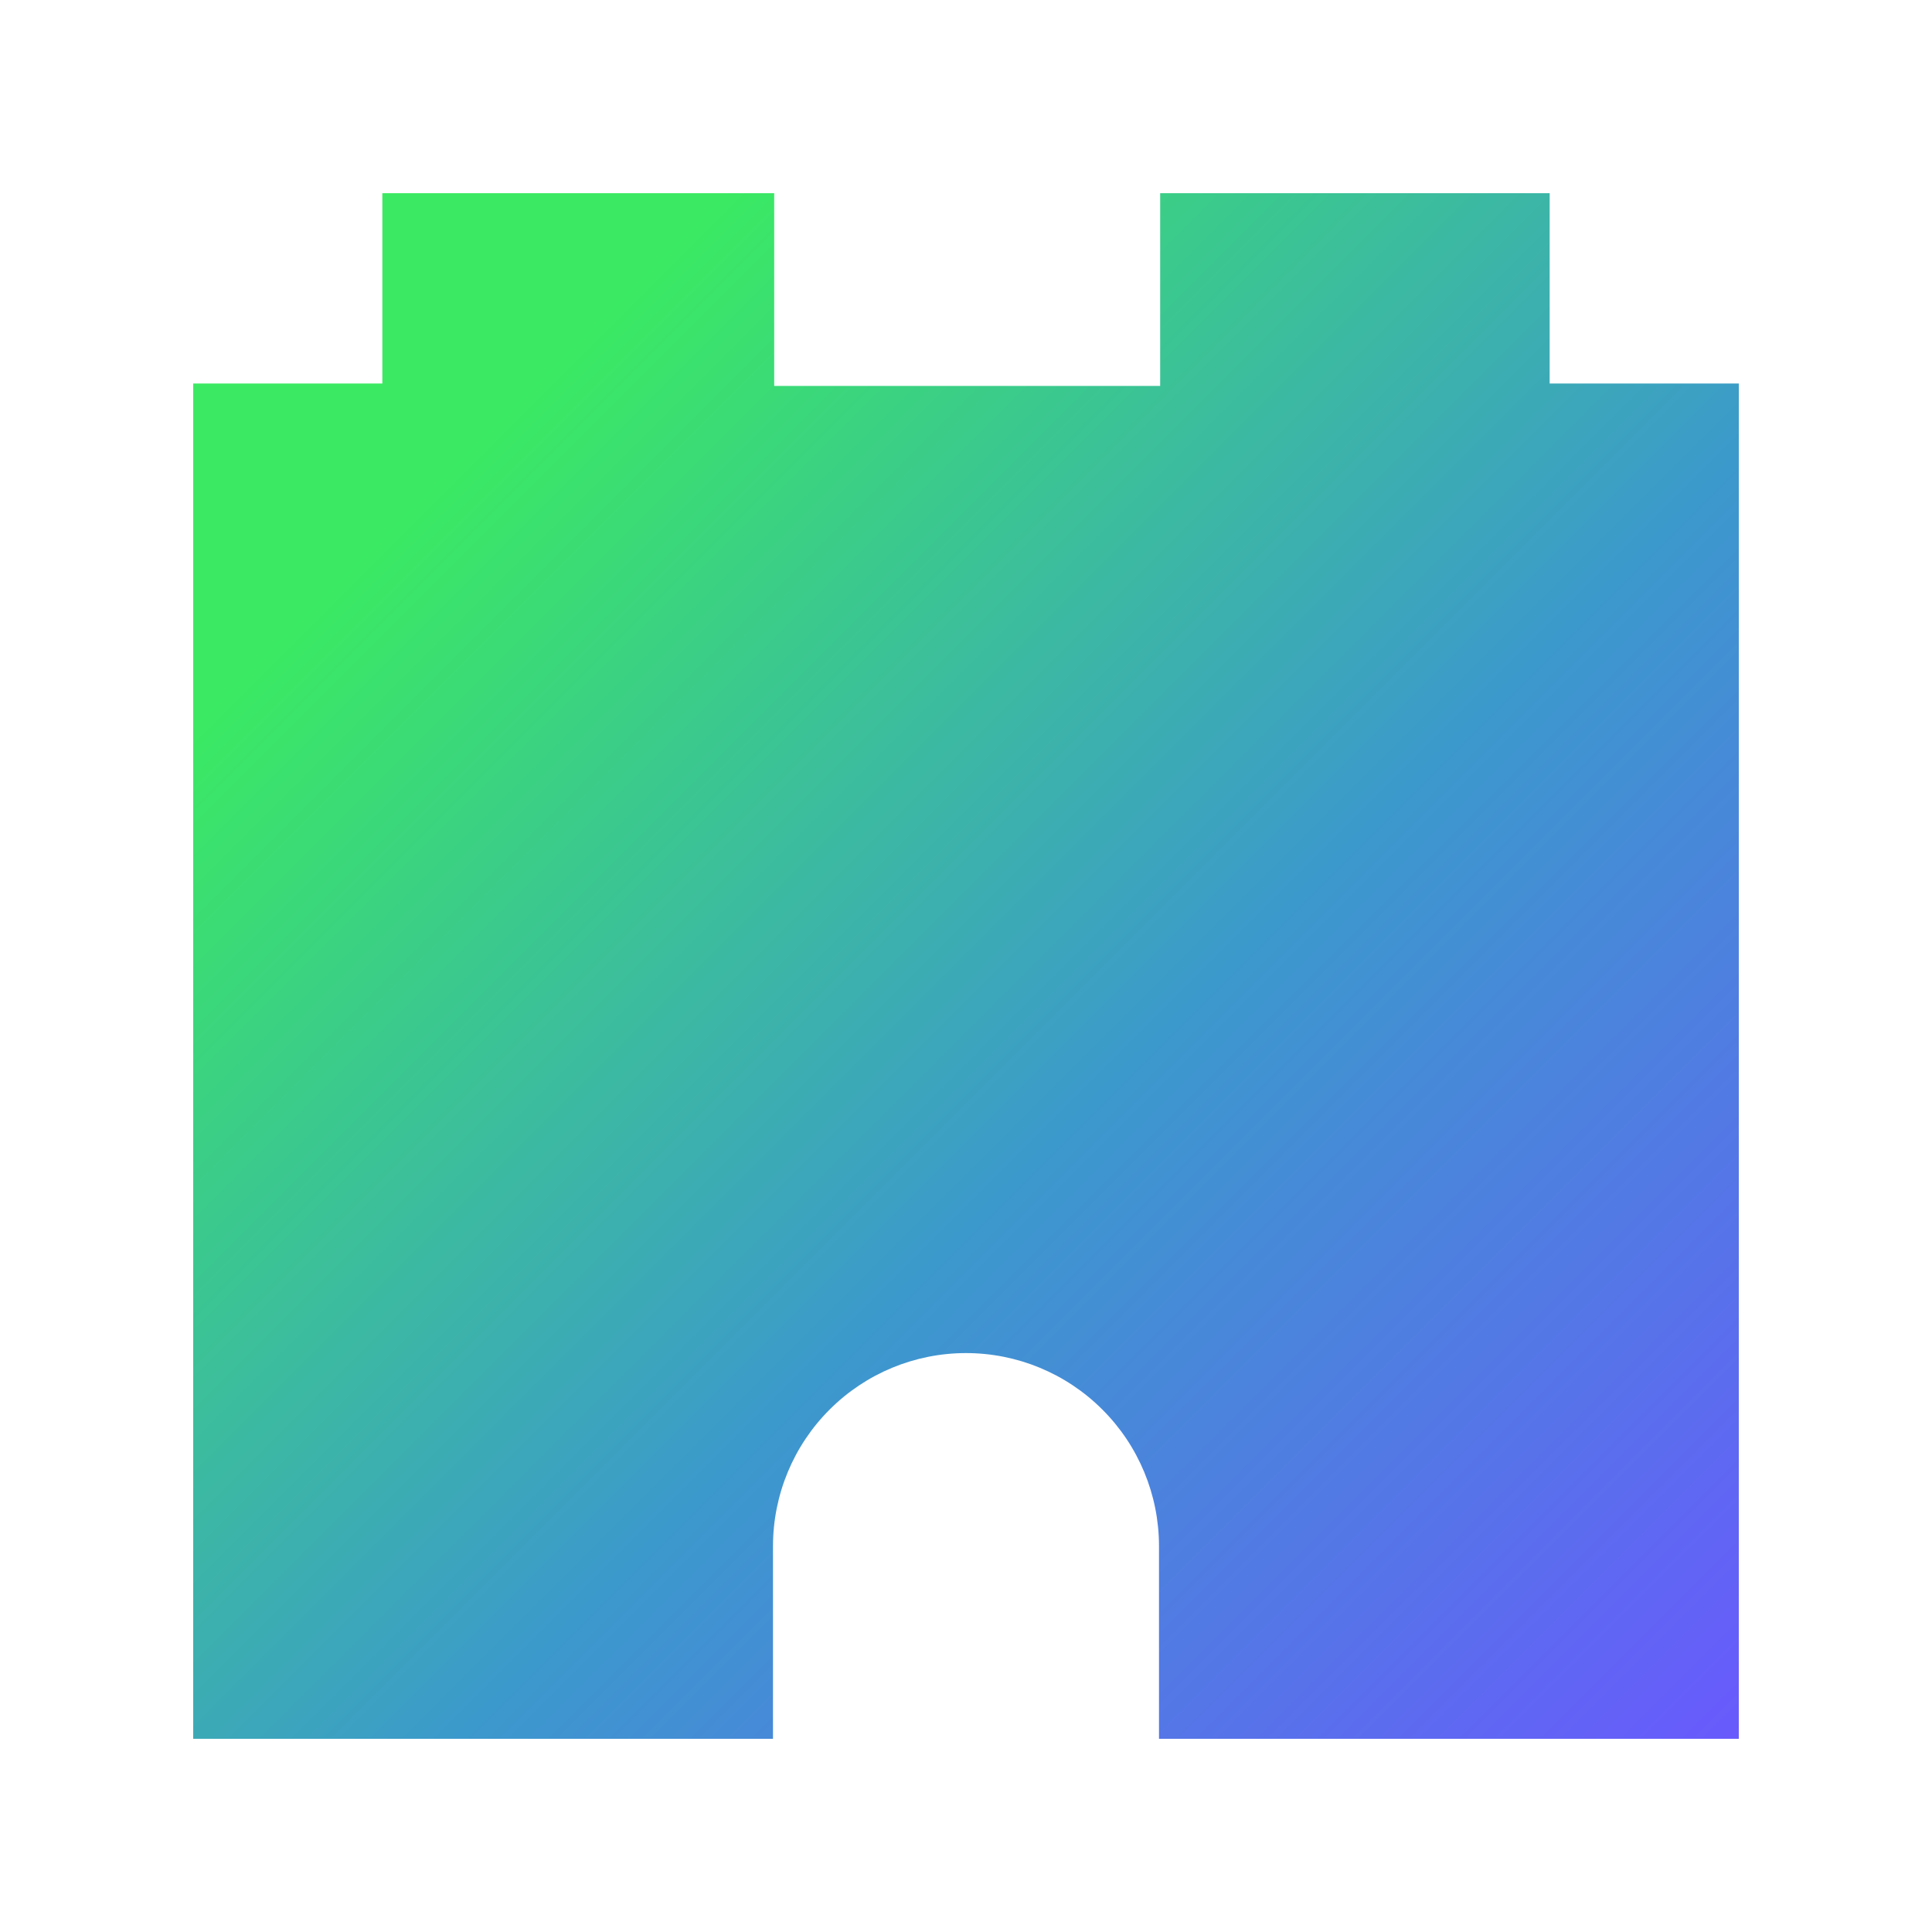
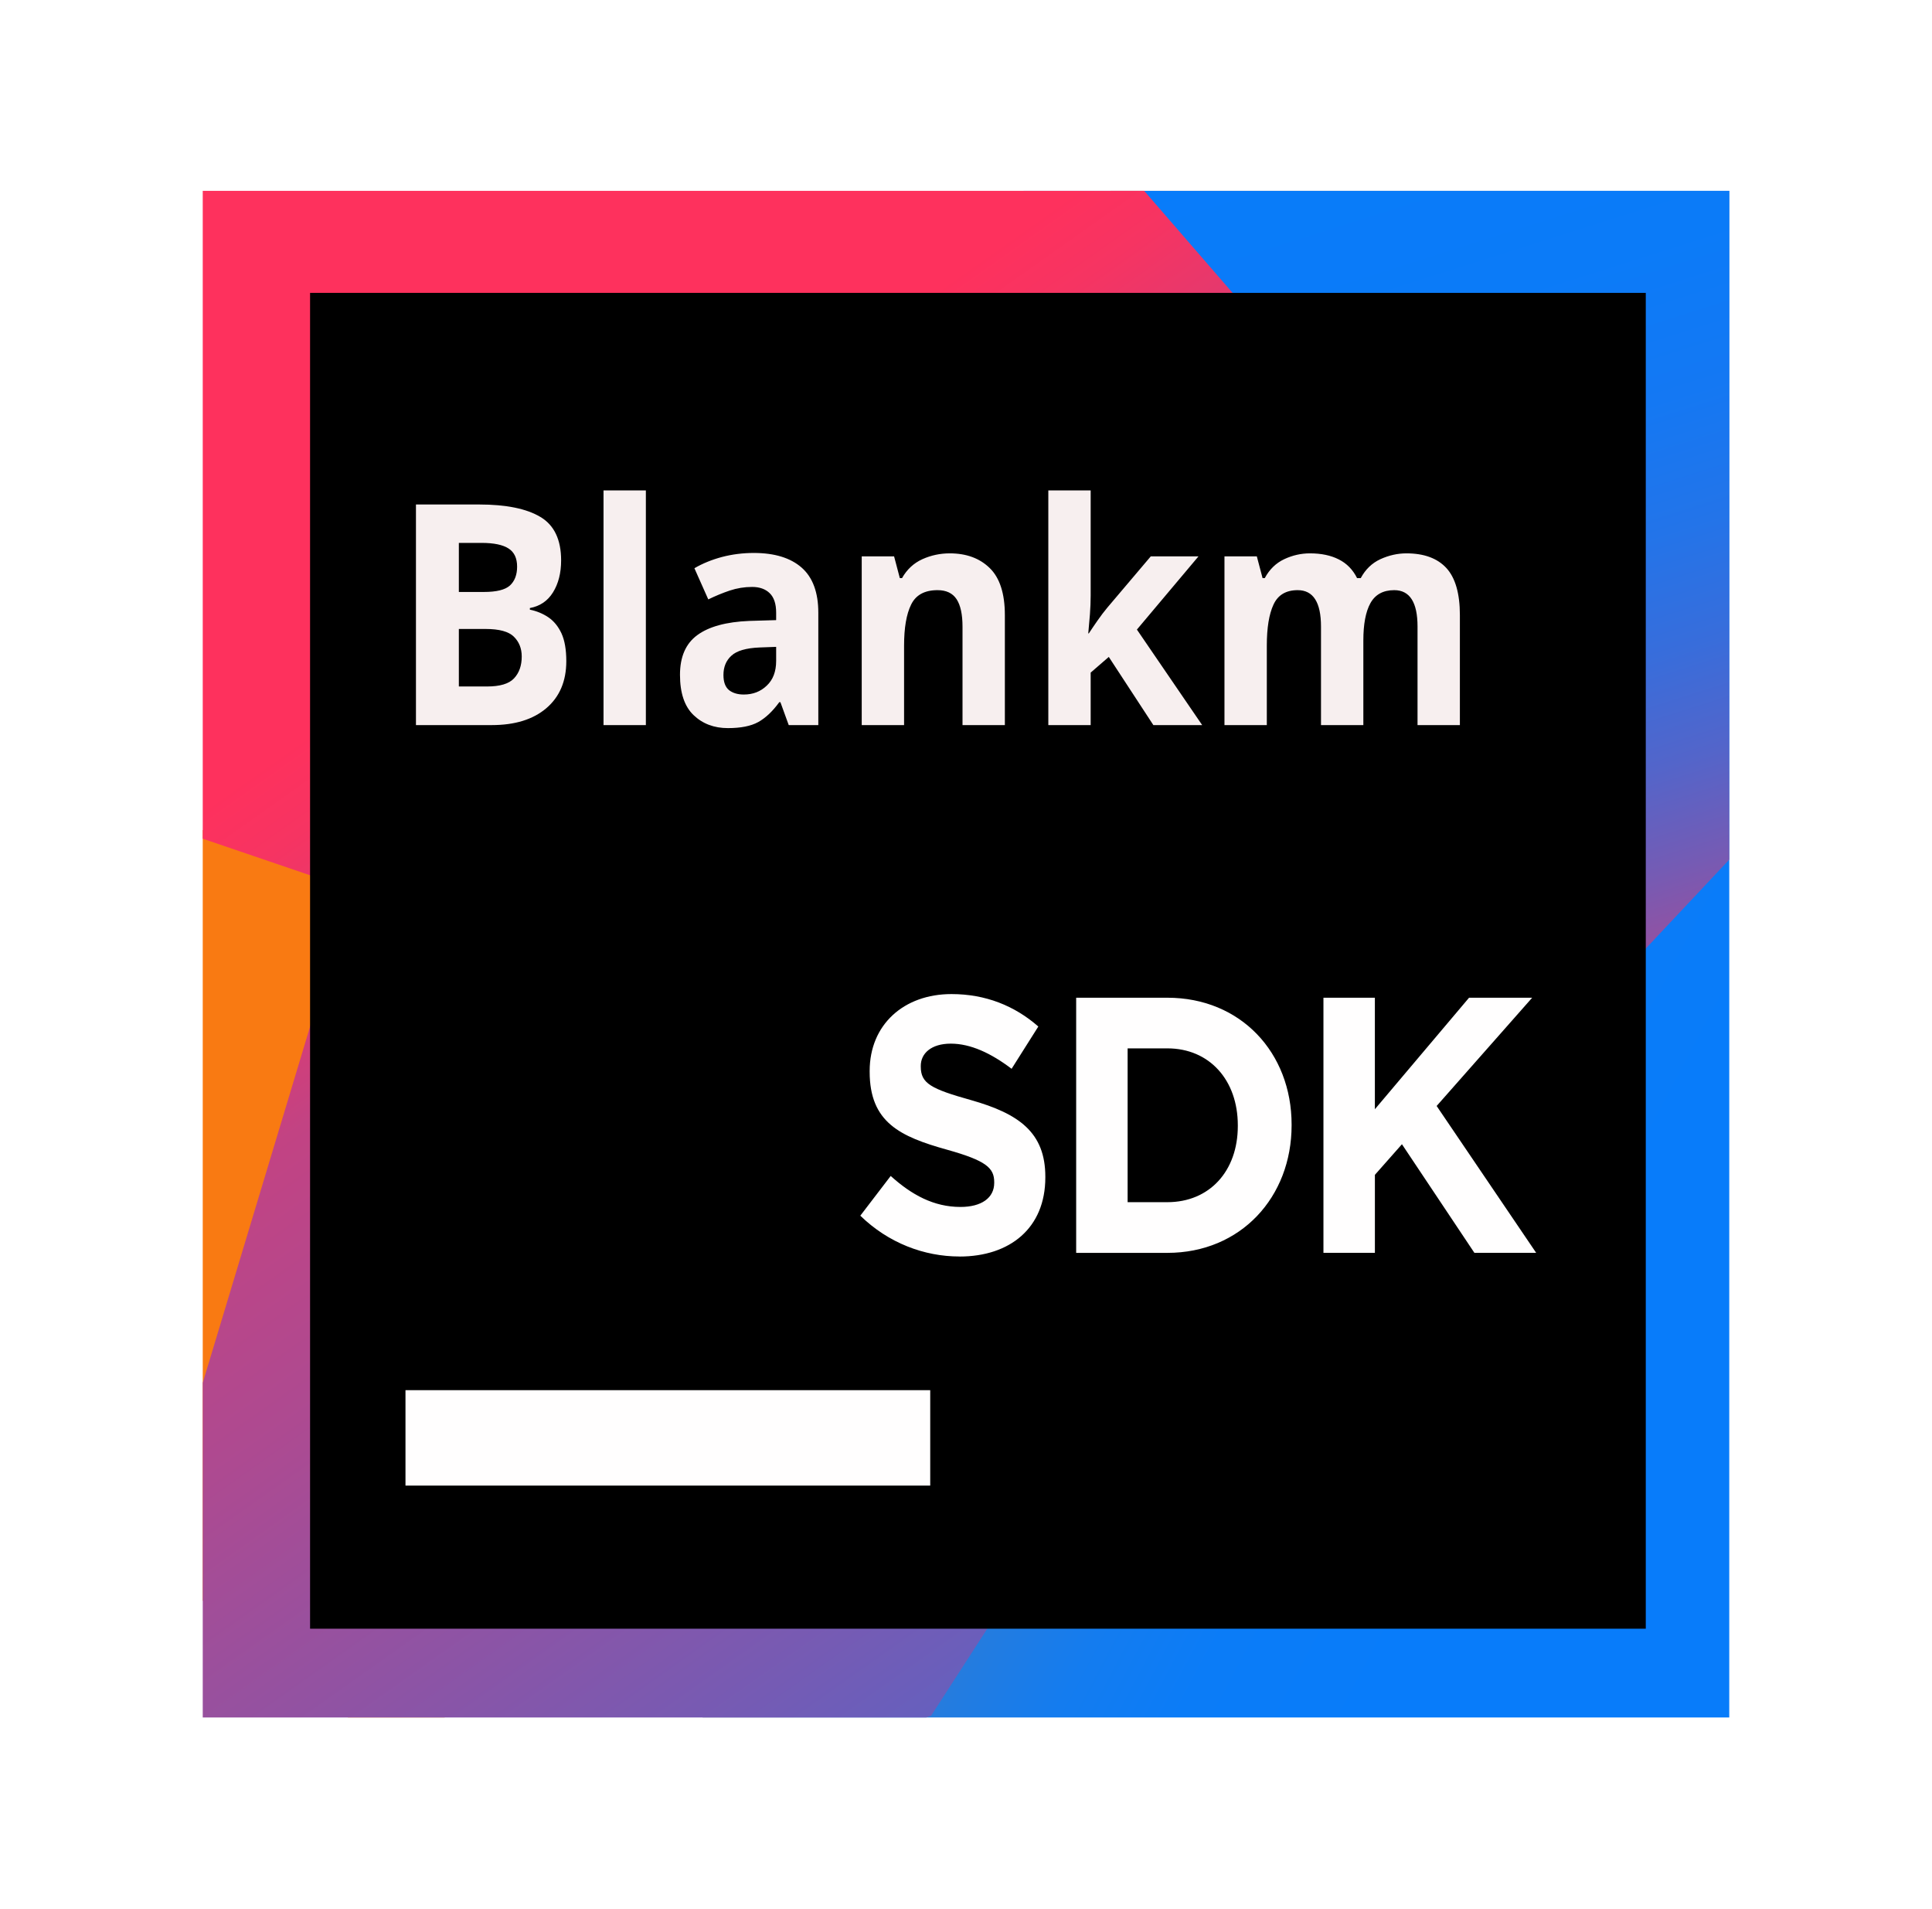
- <svg xmlns="http://www.w3.org/2000/svg" width="40" height="40" viewBox="0 0 40 40" fill="none">
-   <path d="M32.084 7.94V4H24.02V7.99H16.029V4H7.916V7.94H4V36H16.004V32.005C16.006 30.946 16.427 29.931 17.177 29.183C17.926 28.434 18.941 28.014 20 28.014C21.059 28.014 22.074 28.434 22.823 29.183C23.573 29.931 23.994 30.946 23.996 32.005V36H36V7.94H32.084Z" fill="url(#paint0_linear)" />
+ <svg xmlns="http://www.w3.org/2000/svg" width="81" height="80">
  <defs>
-     <linearGradient id="paint0_linear" x1="2.942" y1="4.9" x2="37.777" y2="39.734" gradientUnits="userSpaceOnUse">
-       <stop offset="0.159" stop-color="#3BEA62" />
-       <stop offset="0.54" stop-color="#3C99CC" />
-       <stop offset="0.937" stop-color="#6B57FF" />
+     <linearGradient y2="49.963%" y1="49.963%" x2="100.053%" x1="-.031%" id="pluginsdk_80-a">
+       <stop stop-color="#F97A12" offset="25.81%" />
+       <stop stop-color="#B07B58" offset="45.91%" />
+       <stop stop-color="#577BAE" offset="72.41%" />
+       <stop stop-color="#1E7CE5" offset="91.05%" />
+       <stop stop-color="#087CFA" offset="100%" />
+     </linearGradient>
+     <linearGradient y2="77.605%" y1="34.514%" x2="82.223%" x1="27.55%" id="pluginsdk_80-b">
+       <stop stop-color="#F97A12" offset="0%" />
+       <stop stop-color="#CB7A3E" offset="7.18%" />
+       <stop stop-color="#9E7B6A" offset="15.41%" />
+       <stop stop-color="#757B91" offset="24.2%" />
+       <stop stop-color="#537BB1" offset="33.44%" />
+       <stop stop-color="#387CCC" offset="43.24%" />
+       <stop stop-color="#237CE0" offset="53.81%" />
+       <stop stop-color="#147CEF" offset="65.52%" />
+       <stop stop-color="#0B7CF7" offset="79.25%" />
+       <stop stop-color="#087CFA" offset="100%" />
+     </linearGradient>
+     <linearGradient y2="-6.587%" y1="97.699%" x2="40.793%" x1="63.121%" id="pluginsdk_80-c">
+       <stop stop-color="#FE315D" offset="0%" />
+       <stop stop-color="#CB417E" offset="7.84%" />
+       <stop stop-color="#9E4E9B" offset="16.01%" />
+       <stop stop-color="#755BB4" offset="24.74%" />
+       <stop stop-color="#5365CA" offset="33.92%" />
+       <stop stop-color="#386DDB" offset="43.65%" />
+       <stop stop-color="#2374E9" offset="54.14%" />
+       <stop stop-color="#1478F3" offset="65.76%" />
+       <stop stop-color="#0B7BF8" offset="79.4%" />
+       <stop stop-color="#087CFA" offset="100%" />
+     </linearGradient>
+     <linearGradient y2="132.621%" y1="24.119%" x2="93.854%" x1="25.331%" id="pluginsdk_80-d">
+       <stop stop-color="#FE315D" offset="0%" />
+       <stop stop-color="#F63462" offset="4.023%" />
+       <stop stop-color="#DF3A71" offset="10.37%" />
+       <stop stop-color="#C24383" offset="16.67%" />
+       <stop stop-color="#AD4A91" offset="29.12%" />
+       <stop stop-color="#755BB4" offset="54.98%" />
+       <stop stop-color="#1D76ED" offset="91.75%" />
+       <stop stop-color="#087CFA" offset="100%" />
    </linearGradient>
  </defs>
+   <g>
+     <rect fill="none" id="canvas_background" height="819" width="1662" y="-1" x="-1" />
+   </g>
+   <g>
+     <g id="svg_1" fill-rule="evenodd" fill="none">
+       <g id="svg_2" fill-rule="nonzero">
+         <path id="svg_3" d="m14.588,72l-6.088,-4.9l0,-32.308l30,11.878l-19.86,25.33l-4.053,0z" fill="url(#pluginsdk_80-a)" />
+         <path id="svg_4" d="m29.452,72l31.322,-32.084l-14.603,-31.456l0.387,-0.46l25.942,0l0,64l-43.048,0z" fill="url(#pluginsdk_80-b)" />
+         <path id="svg_5" d="m42.912,8l29.588,0l0,28.037l-14.992,15.963l-15.008,-43.553l0.412,-0.447z" fill="url(#pluginsdk_80-c)" />
+         <path id="svg_6" d="m38.836,72l-30.336,0l0,-14.029l6.234,-20.688l-6.234,-2.123l0,-27.16l39.47,0l18.53,21.384l-27.462,42.541l-0.202,0.074z" fill="url(#pluginsdk_80-d)" />
+       </g>
+       <g id="svg_7" fill-rule="nonzero">
+         <rect id="svg_8" x="13" y="12.278" fill="#000" height="56" width="56" />
+         <rect id="svg_9" fill="#FFFEFE" y="58.278" x="17" height="4" width="22" />
+         <path stroke="null" id="svg_10" d="m40.228,52.674c-1.484,0 -2.982,-0.565 -4.159,-1.711l1.274,-1.665c0.882,0.795 1.806,1.299 2.926,1.299c0.882,0 1.414,-0.382 1.414,-1.008l0,-0.031c0,-0.596 -0.336,-0.901 -1.974,-1.36c-1.974,-0.55 -3.248,-1.146 -3.248,-3.27l0,-0.031c0,-1.94 1.428,-3.224 3.43,-3.224c1.428,0 2.646,0.489 3.641,1.36l-1.12,1.772c-0.868,-0.657 -1.722,-1.054 -2.548,-1.054c-0.826,0 -1.26,0.413 -1.26,0.932l0,0.031c0,0.703 0.42,0.932 2.114,1.406c1.988,0.565 3.108,1.345 3.108,3.209l0,0.031c0,2.124 -1.484,3.316 -3.599,3.316zm4.891,-0.153l0,-10.695l3.823,0c3.08,0 5.209,2.307 5.209,5.317l0,0.031c0,3.01 -2.128,5.348 -5.209,5.348l-3.823,0zm3.823,-8.572l-1.666,0l0,6.448l1.666,0c1.764,0 2.954,-1.299 2.954,-3.193c0,-0.01 0,-0.02 0,-0.031c0,-1.895 -1.19,-3.224 -2.954,-3.224zm6.544,8.572l0,-10.695l2.156,0l0,4.675l3.949,-4.675l2.646,0l-4.005,4.538l4.173,6.157l-2.59,0l-3.038,-4.553l-1.134,1.283l0,3.27l-2.156,0z" fill="#FFFEFE" />
+         <line stroke-linecap="null" stroke-linejoin="null" id="svg_12" y2="34.015" x2="29.75" y1="30.959" x1="26.139" fill-opacity="null" stroke-opacity="null" stroke-width="null" stroke="null" fill="none" />
+         <text font-weight="bold" stroke="null" transform="matrix(0.4962094,0,0,0.5395367,16.77226,23.00144) " xml:space="preserve" text-anchor="start" font-family="Euphoria, sans-serif" font-size="24" id="svg_20" y="13.708" x="-0.813" fill-opacity="null" stroke-opacity="null" stroke-width="0" fill="#f7efef">Blankm</text>
+       </g>
+     </g>
+   </g>
</svg>
